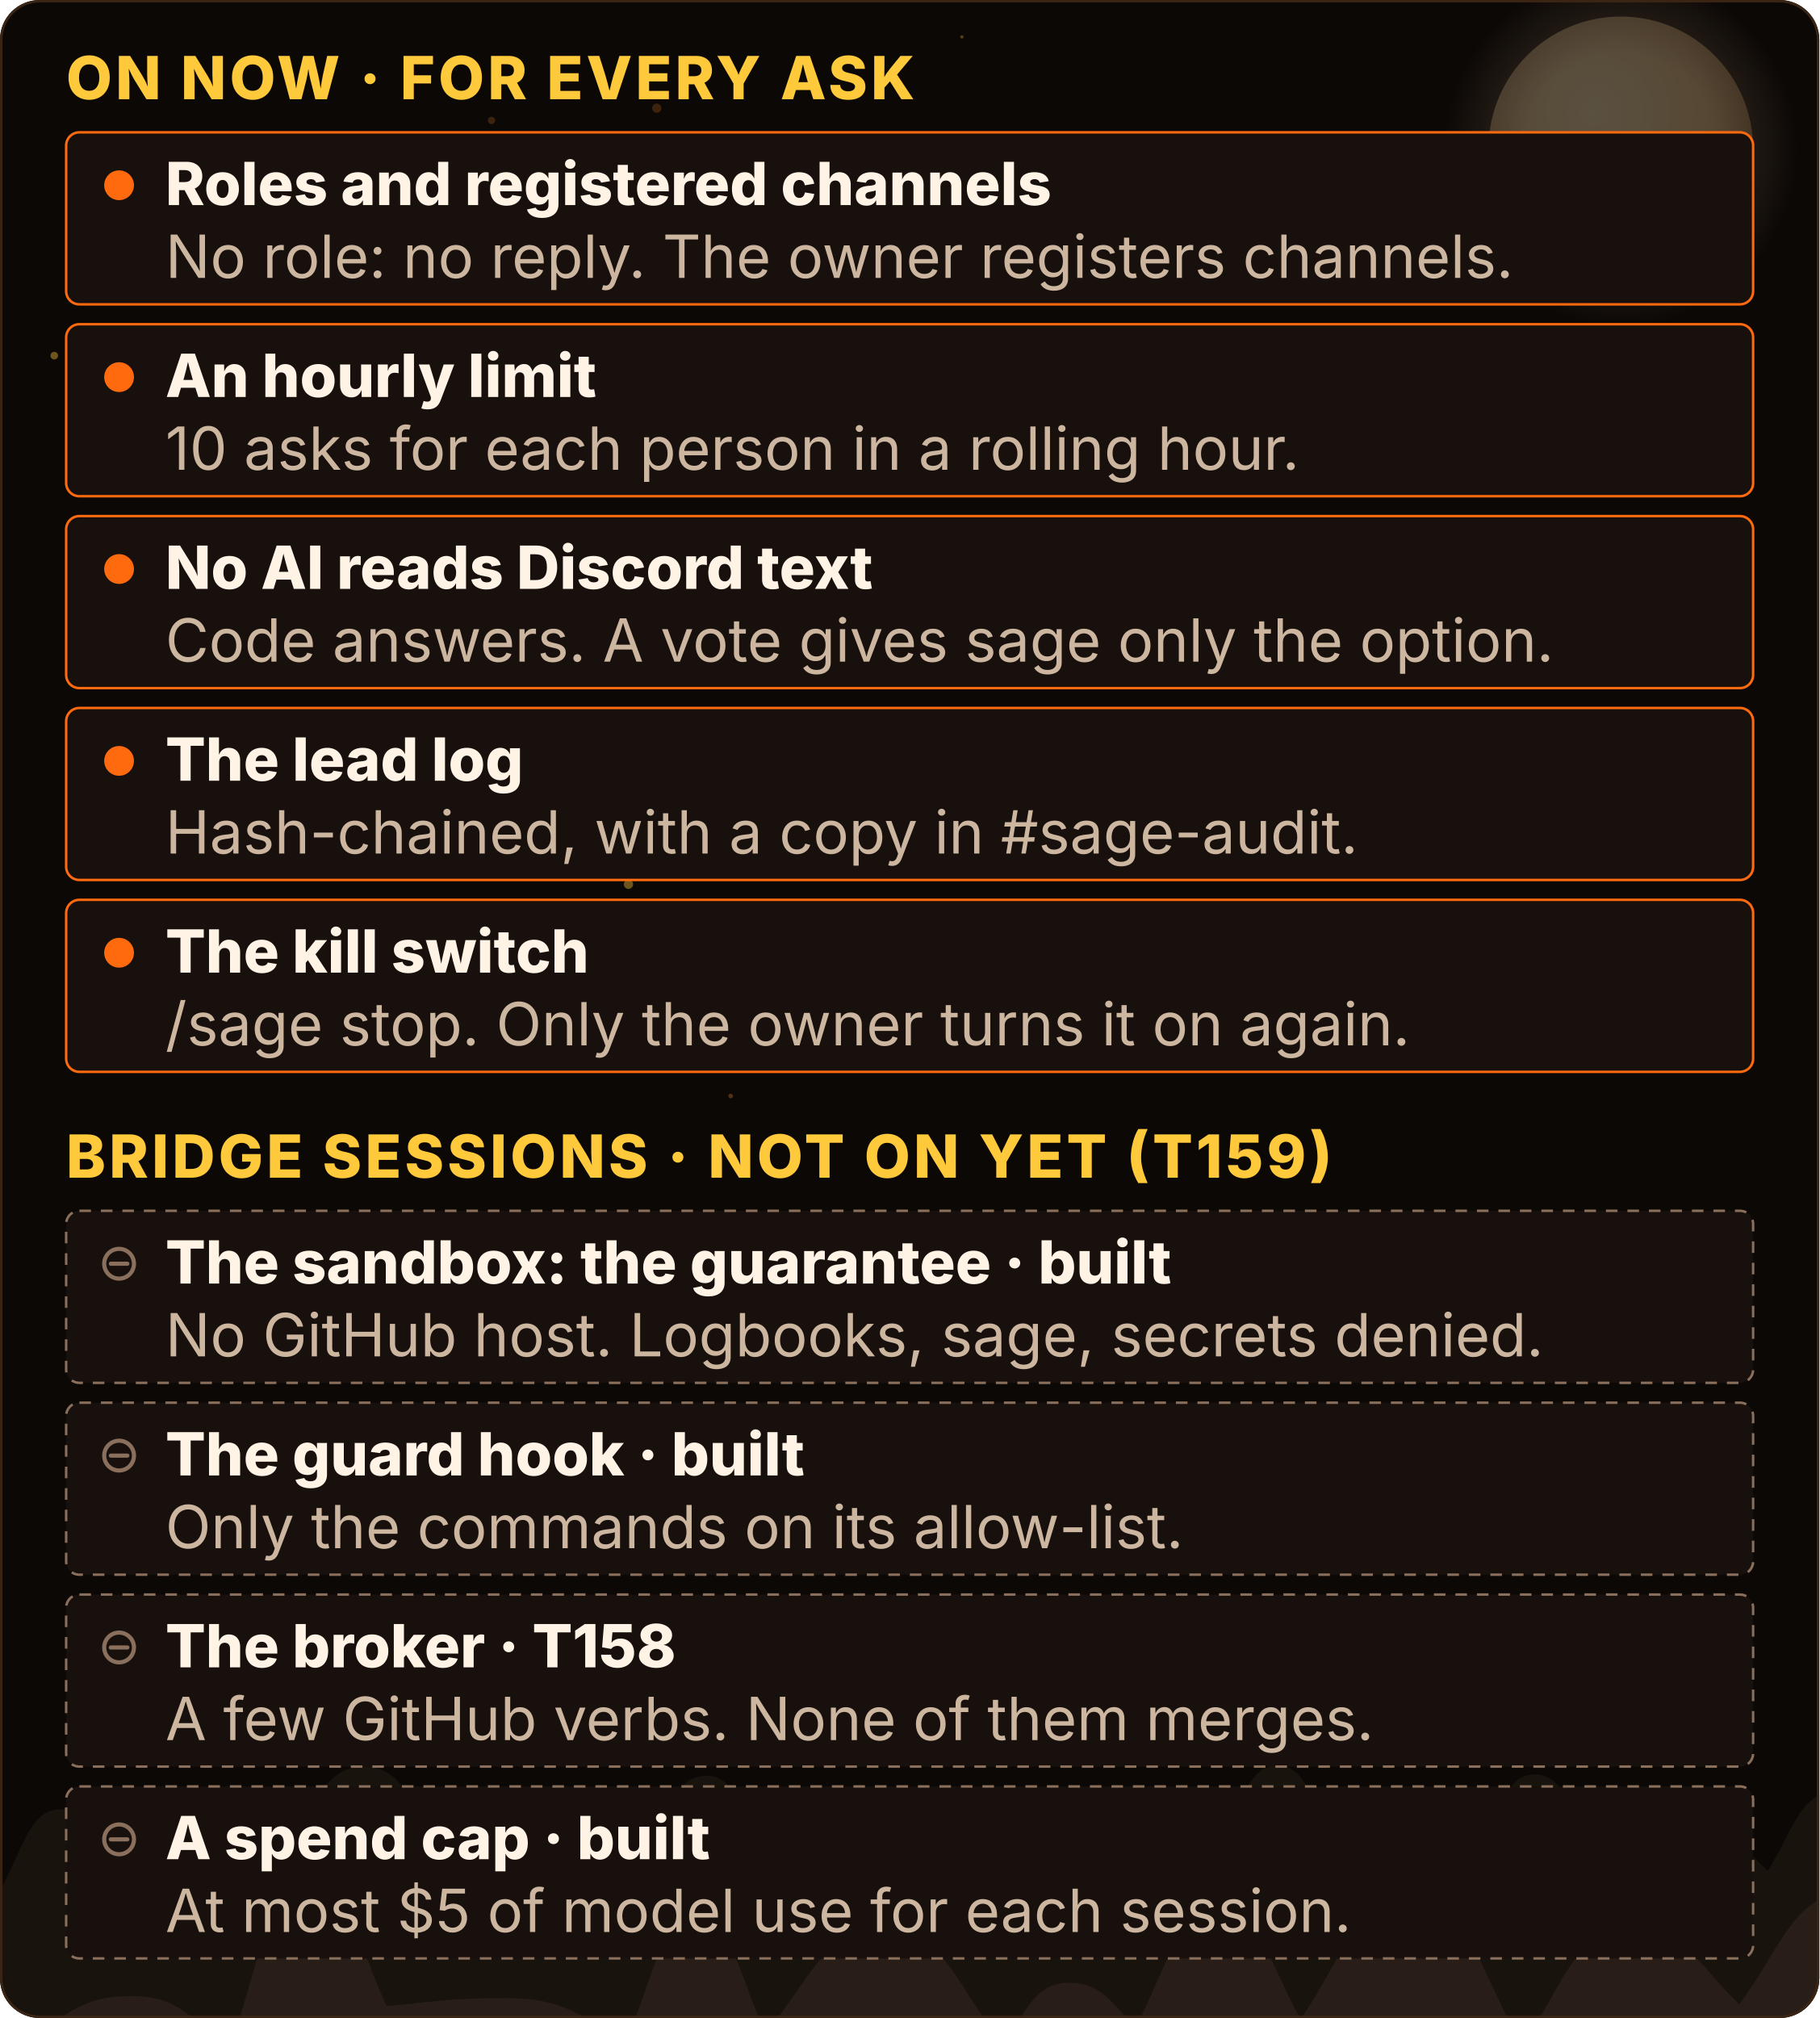
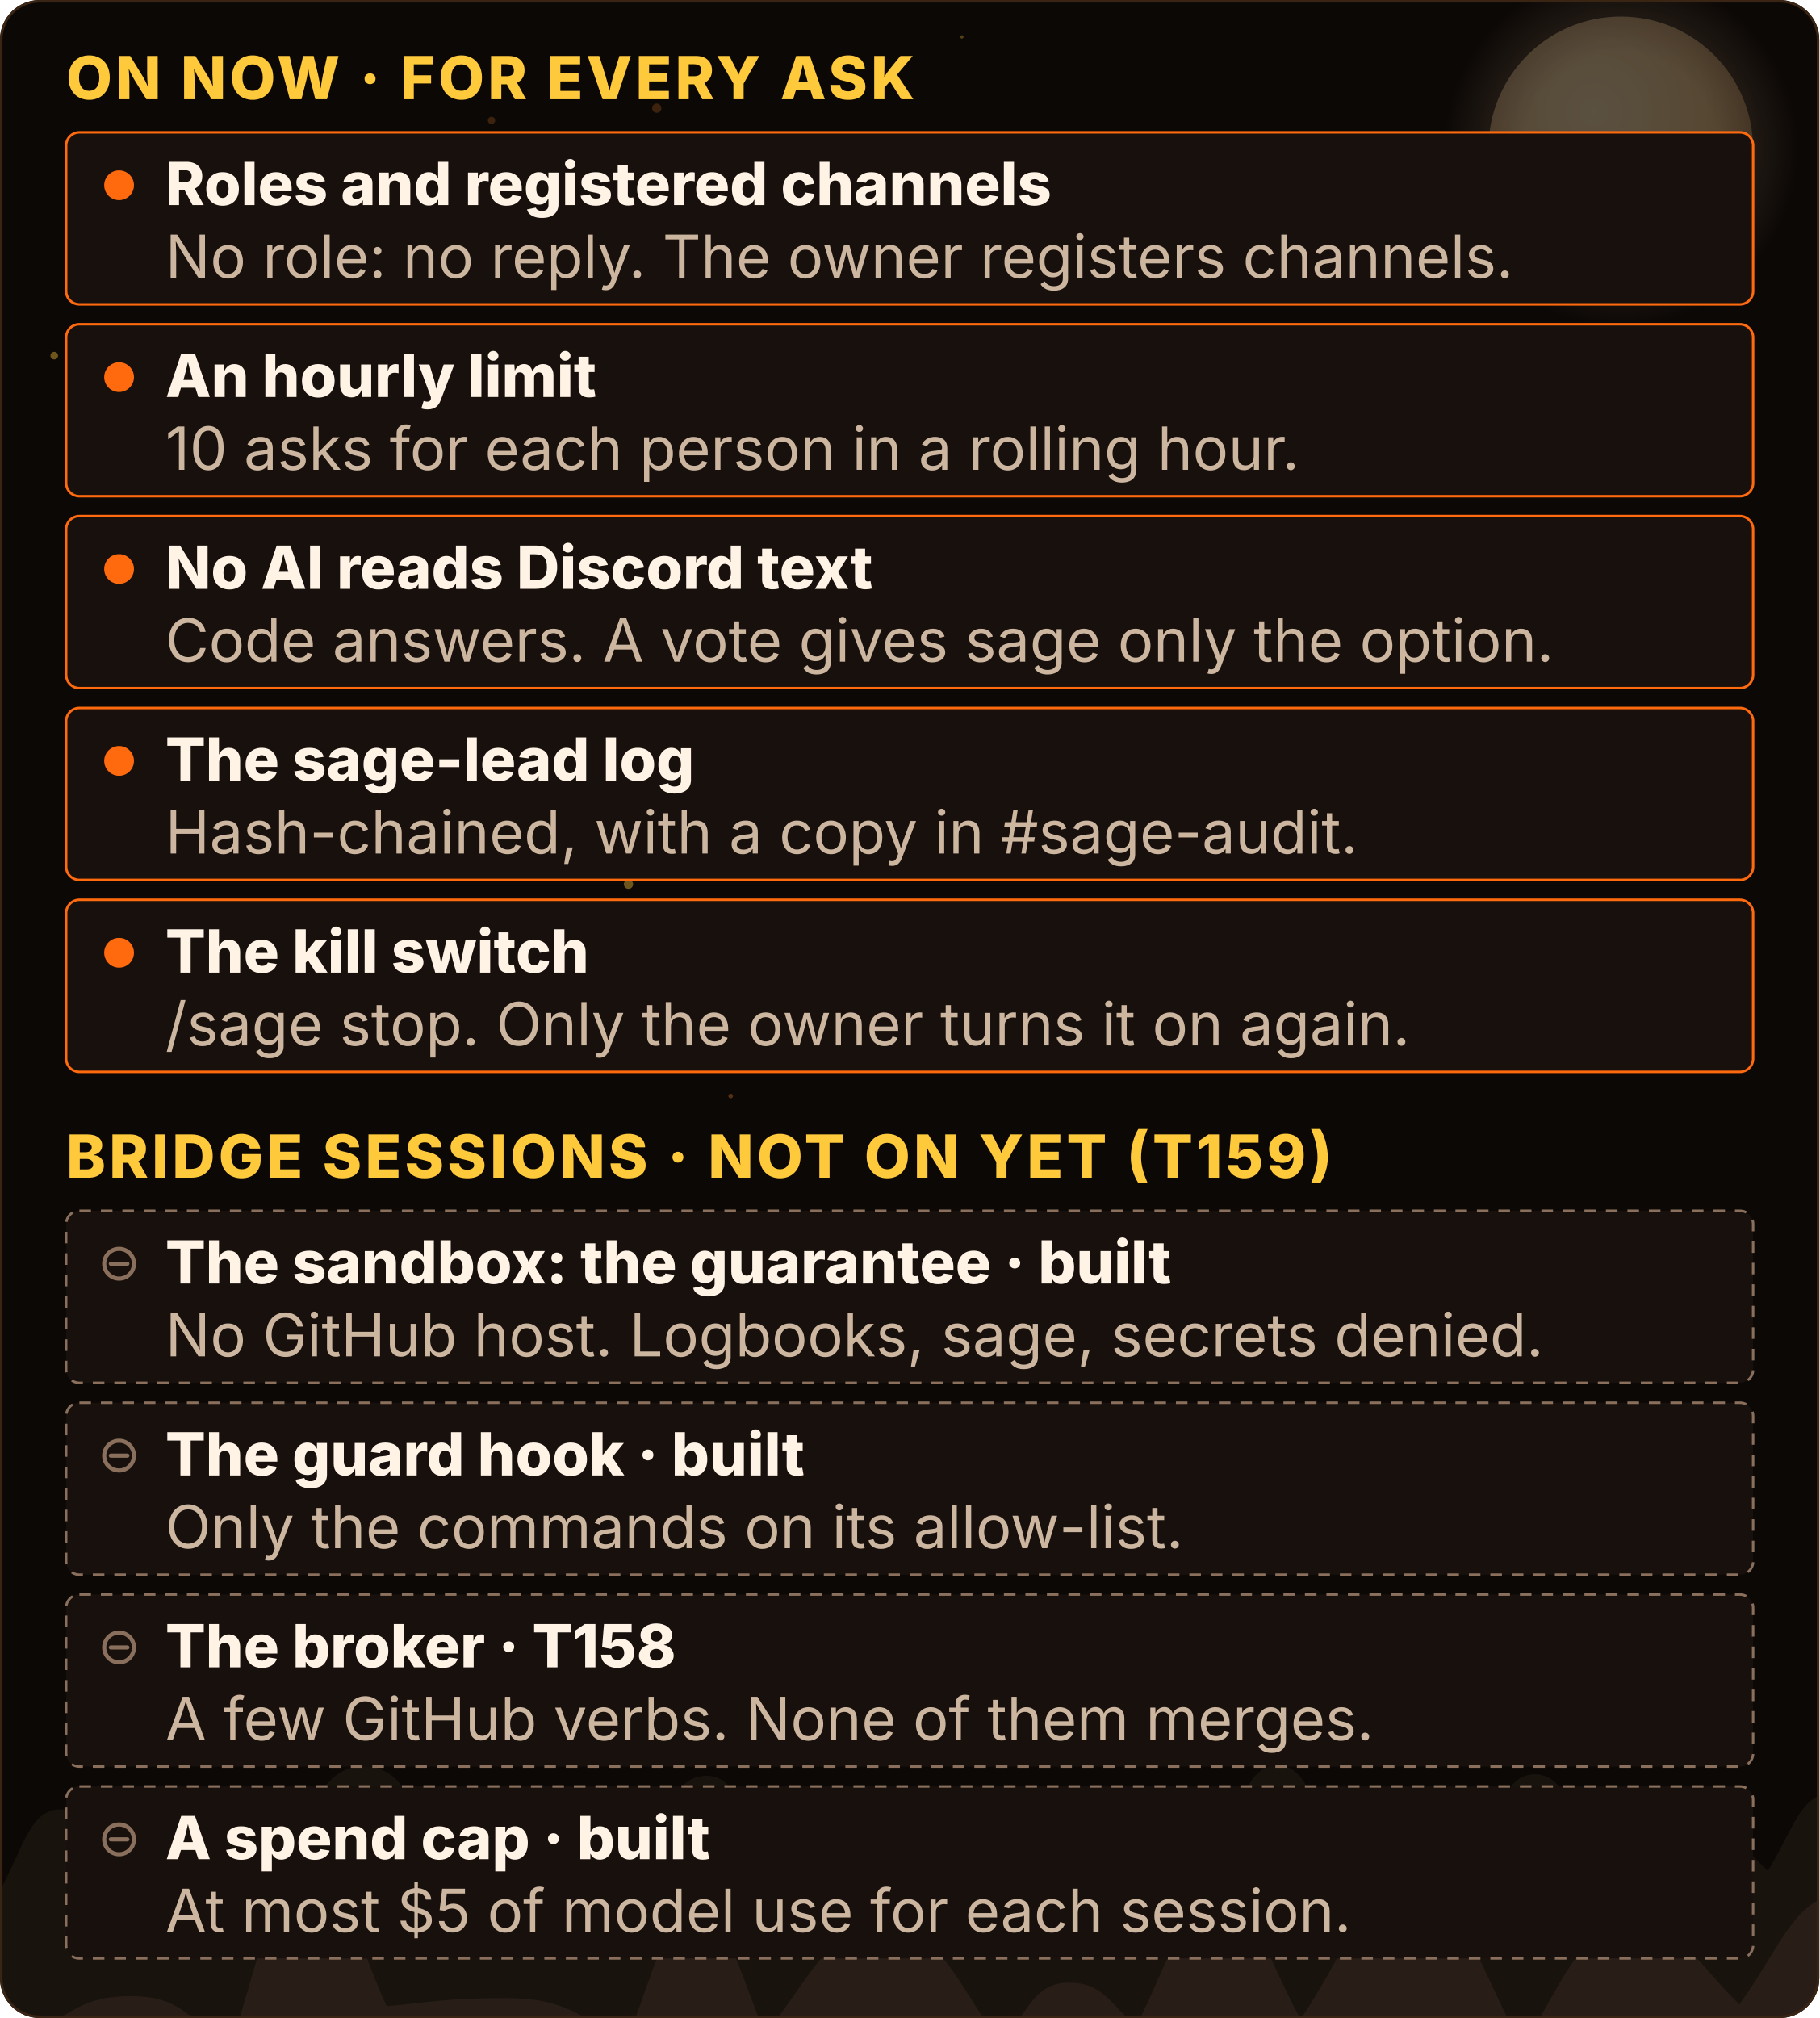
<svg xmlns="http://www.w3.org/2000/svg" viewBox="0 0 1100 1220" width="1100" height="1220" role="img" aria-label="The guardrails: five layers are on now for every ask; four more (the sandbox, the guard hook, the broker and a spend cap) come with bridge sessions.">
  <style>.pulse{animation:pulse 5s ease-in-out infinite}@keyframes pulse{50%{opacity:.55}}@media (prefers-reduced-motion:reduce){.pulse{animation:none}}</style>
  <defs>
    <linearGradient id="safety-d-sky" x1="0" y1="0" x2="0" y2="1">
      <stop offset="0" stop-color="#080605" />
      <stop offset="0.45" stop-color="#1B120C" />
      <stop offset="0.72" stop-color="#22160E" />
      <stop offset="1" stop-color="#0A0706" />
    </linearGradient>
    <radialGradient id="safety-d-haze">
      <stop offset="0" stop-color="#FF8A2A" stop-opacity="0.6" />
      <stop offset="0.5" stop-color="#FF6A0F" stop-opacity="0.2" />
      <stop offset="1" stop-color="#FF6A0F" stop-opacity="0" />
    </radialGradient>
    <radialGradient id="safety-d-moonglow">
      <stop offset="0.55" stop-color="#F2CD96" stop-opacity="0.5" />
      <stop offset="1" stop-color="#F2CD96" stop-opacity="0" />
    </radialGradient>
    <radialGradient id="safety-d-moon" cx="0.4" cy="0.36" r="0.72">
      <stop offset="0" stop-color="#F8E7C6" />
      <stop offset="0.6" stop-color="#E4BC88" />
      <stop offset="1" stop-color="#B8844F" />
    </radialGradient>
    <radialGradient id="safety-d-iris" cx="0.51" cy="0.52" r="0.56">
      <stop offset="0" stop-color="#FFF4C2" />
      <stop offset="0.16" stop-color="#FFD54A" />
      <stop offset="0.4" stop-color="#FDB022" />
      <stop offset="0.66" stop-color="#EE7A0C" />
      <stop offset="0.86" stop-color="#A83E08" />
      <stop offset="1" stop-color="#4A1803" />
    </radialGradient>
    <linearGradient id="safety-d-lid" x1="0" y1="0.34" x2="0" y2="0.96">
      <stop offset="0" stop-color="#000" stop-opacity="0.85" />
      <stop offset="1" stop-color="#000" stop-opacity="0" />
    </linearGradient>
    <linearGradient id="safety-d-markR" x1="0" y1="0.5" x2="1" y2="0.3">
      <stop offset="0" stop-color="#B83A0A" />
      <stop offset="0.55" stop-color="#FF6A0F" />
      <stop offset="1" stop-color="#FFB050" />
    </linearGradient>
    <linearGradient id="safety-d-markL" x1="1" y1="0.5" x2="0" y2="0.3">
      <stop offset="0" stop-color="#B83A0A" />
      <stop offset="0.55" stop-color="#FF6A0F" />
      <stop offset="1" stop-color="#FFB050" />
    </linearGradient>
    <linearGradient id="safety-d-skin" x1="0" y1="0" x2="0" y2="1">
      <stop offset="0" stop-color="#040202" />
      <stop offset="0.32" stop-color="#1A110B" />
      <stop offset="0.6" stop-color="#33231A" />
      <stop offset="0.86" stop-color="#2C1E14" />
      <stop offset="1" stop-color="#3A2618" />
    </linearGradient>
    <linearGradient id="safety-d-robe" x1="0" y1="0" x2="0" y2="1">
      <stop offset="0" stop-color="#2B2018" />
      <stop offset="1" stop-color="#100B08" />
    </linearGradient>
    <linearGradient id="safety-d-bust" x1="0" y1="0" x2="0" y2="1">
      <stop offset="0" stop-color="#2B2018" />
      <stop offset="1" stop-color="#0A0604" />
    </linearGradient>
    <linearGradient id="safety-d-hood" x1="0" y1="0" x2="0" y2="1">
      <stop offset="0" stop-color="#382A1F" />
      <stop offset="1" stop-color="#18120D" />
    </linearGradient>
    <linearGradient id="safety-d-rock" x1="0" y1="0" x2="0" y2="1">
      <stop offset="0" stop-color="#33271D" />
      <stop offset="1" stop-color="#0D0907" />
    </linearGradient>
    <radialGradient id="safety-d-disc" cx="0.5" cy="0.42" r="0.62">
      <stop offset="0" stop-color="#3B2B1E" />
      <stop offset="1" stop-color="#100B08" />
    </radialGradient>
    <radialGradient id="safety-d-orb" cx="0.4" cy="0.38" r="0.65">
      <stop offset="0" stop-color="#FFF6D0" />
      <stop offset="0.45" stop-color="#FFC93C" />
      <stop offset="1" stop-color="#FF6A0F" />
    </radialGradient>
    <linearGradient id="safety-d-fall" x1="0" y1="0" x2="0" y2="1">
      <stop offset="0" stop-color="#F4E6CC" stop-opacity="0.95" />
      <stop offset="1" stop-color="#F4E6CC" stop-opacity="0" />
    </linearGradient>
    <linearGradient id="safety-d-word" x1="0" y1="0" x2="0" y2="1">
      <stop offset="0.2" stop-color="#FFF8EC" />
      <stop offset="0.5" stop-color="#FFD27A" />
      <stop offset="0.72" stop-color="#FF8A2A" />
      <stop offset="0.9" stop-color="#E2470A" />
    </linearGradient>
    <linearGradient id="safety-d-ember" x1="0" y1="0" x2="0" y2="1">
      <stop offset="0" stop-color="#FFA040" />
      <stop offset="1" stop-color="#F05A0A" />
    </linearGradient>
    <filter id="safety-d-wordglow" x="-10%" y="-20%" width="120%" height="140%">
      <feGaussianBlur in="SourceAlpha" stdDeviation="10" result="b" />
      <feFlood flood-color="#FF6A0F" flood-opacity="0.7" />
      <feComposite in2="b" operator="in" result="g" />
      <feMerge>
        <feMergeNode in="g" />
        <feMergeNode in="SourceGraphic" />
      </feMerge>
    </filter>
    <filter id="safety-d-glow" x="-50%" y="-50%" width="200%" height="200%">
      <feGaussianBlur in="SourceGraphic" stdDeviation="2.6" result="b" />
      <feMerge>
        <feMergeNode in="b" />
        <feMergeNode in="SourceGraphic" />
      </feMerge>
    </filter>
    <filter id="safety-d-blur" x="-50%" y="-50%" width="200%" height="200%">
      <feGaussianBlur stdDeviation="14" />
    </filter>
    <filter id="safety-d-mist" x="-30%" y="-200%" width="160%" height="500%">
      <feGaussianBlur stdDeviation="20" />
    </filter>
    <marker id="safety-d-hot" viewBox="0 0 12 12" refX="10" refY="6" markerWidth="9" markerHeight="9" markerUnits="userSpaceOnUse" orient="auto-start-reverse">
      <path d="M0 0 L12 6 L0 12 L3 6 z" fill="#FF6A0F" />
    </marker>
    <marker id="safety-d-muted" viewBox="0 0 12 12" refX="10" refY="6" markerWidth="9" markerHeight="9" markerUnits="userSpaceOnUse" orient="auto-start-reverse">
      <path d="M0 0 L12 6 L0 12 L3 6 z" fill="#8A705C" />
    </marker>
    <marker id="safety-d-bad" viewBox="0 0 12 12" refX="10" refY="6" markerWidth="9" markerHeight="9" markerUnits="userSpaceOnUse" orient="auto-start-reverse">
      <path d="M0 0 L12 6 L0 12 L3 6 z" fill="#FF6A55" />
    </marker>
    <marker id="safety-d-loop" viewBox="0 0 12 12" refX="10" refY="6" markerWidth="9" markerHeight="9" markerUnits="userSpaceOnUse" orient="auto-start-reverse">
      <path d="M0 0 L12 6 L0 12 L3 6 z" fill="#FFC93C" />
    </marker>
    <clipPath id="safety-d-frame">
      <rect width="1100" height="1220" rx="24" />
    </clipPath>
  </defs>
  <g clip-path="url(#safety-d-frame)">
    <rect width="1100" height="1220" rx="24" fill="#0C0806" />
    <circle cx="980" cy="90" r="107.5" fill="url(#safety-d-moonglow)" opacity="0.3" />
    <circle cx="980" cy="90" r="80" fill="url(#safety-d-moon)" opacity="0.22" />
    <path d="M-60 1220 L-60 1160 C-48 1140.5 -45 1124.6 -30 1124.6 C-15 1124.6 -12 1132.9 0 1143 C14.6 1116 18.3 1093.9 36.6 1093.9 C54.8 1093.9 58.5 1109.5 73.1 1128.5 C90.6 1127.6 95 1126.9 116.9 1126.9 C138.7 1126.9 143.1 1140.7 160.6 1157.7 C184.3 1108.2 190.2 1067.8 219.9 1067.8 C249.5 1067.8 255.4 1107.5 279.1 1155.9 C300.3 1138.9 305.5 1125 331.9 1125 C358.3 1125 363.6 1128.9 384.7 1133.7 C401.8 1100.7 406 1073.6 427.4 1073.6 C448.7 1073.6 452.9 1108.2 470 1150.5 C492.6 1136.4 498.3 1125 526.6 1125 C554.8 1125 560.5 1123.8 583.1 1122.3 C598.6 1116.6 602.5 1111.9 621.8 1111.9 C641.2 1111.9 645 1118.4 660.5 1126.3 C675.3 1115.4 679 1106.6 697.5 1106.6 C715.9 1106.6 719.6 1115.3 734.4 1126 C749.7 1093.7 753.5 1067.3 772.5 1067.3 C791.6 1067.3 795.4 1095.7 810.7 1130.5 C825.3 1106.1 829 1086 847.3 1086 C865.6 1086 869.2 1116.9 883.9 1154.6 C901.5 1109.5 906 1072.7 928 1072.7 C950.1 1072.7 954.5 1108.8 972.2 1153 C991.5 1123.1 996.3 1098.6 1020.5 1098.6 C1044.7 1098.6 1049.5 1113.2 1068.9 1131.1 C1084.8 1105.2 1088.8 1083.9 1108.6 1083.9 C1128.5 1083.9 1132.5 1109.9 1148.4 1141.6 C1165.2 1121.6 1169.4 1105.2 1190.5 1105.2 C1211.5 1105.2 1215.7 1126.3 1232.6 1152.1 L1232.6 1220 Z" fill="#3A2B21" opacity="0.3" />
    <path d="M-60 1220 L-60 1250 C-44 1220 -40 1195.4 -20 1195.4 C0 1195.4 4 1210.7 20 1229.5 C43.8 1217 49.8 1206.8 79.5 1206.8 C109.2 1206.8 115.2 1221 139 1238.4 C157.9 1182.9 162.7 1137.5 186.4 1137.5 C210.1 1137.5 214.8 1171.4 233.8 1212.9 C262.8 1210.2 270 1208 306.3 1208 C342.6 1208 349.9 1219.5 378.9 1233.5 C395.7 1193.1 399.9 1160 420.8 1160 C441.8 1160 446 1191.3 462.8 1229.5 C491.3 1194.8 498.5 1166.5 534.1 1166.5 C569.8 1166.5 576.9 1197.6 605.5 1235.5 C621.8 1215.3 625.9 1198.7 646.2 1198.7 C666.6 1198.7 670.6 1210.6 686.9 1225.1 C706.8 1186.8 711.8 1155.4 736.7 1155.4 C761.5 1155.4 766.5 1184.8 786.4 1220.8 C813.2 1181.2 819.9 1148.7 853.4 1148.7 C886.8 1148.7 893.5 1188.5 920.3 1237.1 C946.6 1197.9 953.1 1165.8 986 1165.8 C1018.8 1165.8 1025.4 1186.5 1051.7 1211.8 C1078.7 1174.6 1085.4 1144.1 1119.2 1144.1 C1152.9 1144.1 1159.7 1185.7 1186.6 1236.6 L1186.6 1220 Z" fill="#3A2B21" opacity="0.45" />
    <ellipse cx="80" cy="1179.5" rx="262.2" ry="26" fill="#E9D6BC" opacity="0" filter="url(#safety-d-mist)" />
    <ellipse cx="399.8" cy="1145.7" rx="218.8" ry="26" fill="#E9D6BC" opacity="0" filter="url(#safety-d-mist)" />
    <ellipse cx="663.8" cy="1180.4" rx="273.4" ry="26" fill="#E9D6BC" opacity="0" filter="url(#safety-d-mist)" />
    <ellipse cx="929.3" cy="1150.4" rx="221.4" ry="26" fill="#E9D6BC" opacity="0" filter="url(#safety-d-mist)" />
    <circle cx="397.1" cy="65.4" r="2.8" fill="#FF8A2A" opacity="0.2" />
    <circle cx="479.9" cy="1135" r="2.2" fill="#FF8A2A" opacity="0.4" />
    <circle cx="507.4" cy="338.1" r="1" fill="#FFC93C" opacity="0.3" />
    <circle cx="879.6" cy="388.5" r="1.3" fill="#FFC93C" opacity="0.4" />
    <circle cx="193" cy="942.8" r="2.9" fill="#FFC93C" opacity="0.3" />
    <circle cx="987.5" cy="743.7" r="2.5" fill="#FF8A2A" opacity="0.3" />
    <circle cx="187.7" cy="519.8" r="1.6" fill="#FF8A2A" opacity="0.4" />
    <circle cx="432" cy="242.9" r="1.6" fill="#FFC93C" opacity="0.4" />
    <circle cx="478.5" cy="596.2" r="2" fill="#FF8A2A" opacity="0.3" />
    <circle cx="574" cy="706.1" r="2.1" fill="#FFC93C" opacity="0.3" />
    <circle cx="370.6" cy="555.3" r="2.4" fill="#FF8A2A" opacity="0.3" />
    <circle cx="996" cy="474.8" r="2.1" fill="#FFC93C" opacity="0.3" />
    <circle cx="767.2" cy="315.5" r="2.6" fill="#FFC93C" opacity="0.2" />
    <circle cx="684.4" cy="113.6" r="1.8" fill="#FF8A2A" opacity="0.2" />
    <circle cx="742" cy="759.9" r="3" fill="#FF8A2A" opacity="0.2" />
    <circle cx="583.5" cy="911" r="2" fill="#FFC93C" opacity="0.2" />
    <circle cx="84" cy="264.9" r="1.6" fill="#FF8A2A" opacity="0.4" />
    <circle cx="380" cy="534.6" r="2.8" fill="#FFC93C" opacity="0.4" />
    <circle cx="32.8" cy="215" r="2.3" fill="#FFC93C" opacity="0.4" />
    <circle cx="806" cy="932" r="1.8" fill="#FF8A2A" opacity="0.2" />
    <circle cx="866.8" cy="95.2" r="2.1" fill="#FFC93C" opacity="0.3" />
    <circle cx="415.3" cy="37.7" r="1" fill="#FF8A2A" opacity="0.3" />
    <circle cx="750.9" cy="255.5" r="2.8" fill="#FFC93C" opacity="0.3" />
    <circle cx="295.9" cy="907" r="1.7" fill="#FFC93C" opacity="0.5" />
    <circle cx="548.6" cy="890.4" r="2.9" fill="#FF8A2A" opacity="0.5" />
    <circle cx="843.7" cy="941.3" r="2.4" fill="#FFC93C" opacity="0.2" />
    <circle cx="771.6" cy="992.9" r="1.4" fill="#FF8A2A" opacity="0.3" />
    <circle cx="873.8" cy="763.6" r="3" fill="#FFC93C" opacity="0.2" />
    <circle cx="691.6" cy="322.4" r="1" fill="#FF8A2A" opacity="0.3" />
    <circle cx="425.1" cy="1137" r="0.8" fill="#FF8A2A" opacity="0.3" />
    <circle cx="160.4" cy="857.9" r="2.4" fill="#FF8A2A" opacity="0.4" />
    <circle cx="473.9" cy="563.8" r="2.6" fill="#FF8A2A" opacity="0.4" />
    <circle cx="301.2" cy="817.1" r="2.8" fill="#FF8A2A" opacity="0.4" />
    <circle cx="297.2" cy="72.8" r="2.2" fill="#FF8A2A" opacity="0.2" />
    <circle cx="441.8" cy="662.6" r="1.4" fill="#FF8A2A" opacity="0.3" />
    <circle cx="581.6" cy="22.3" r="1" fill="#FFC93C" opacity="0.3" />
    <circle cx="822.2" cy="213.2" r="1.2" fill="#FF8A2A" opacity="0.3" />
    <circle cx="561.7" cy="1124.2" r="2.5" fill="#FF8A2A" opacity="0.3" />
    <circle cx="748.4" cy="695.2" r="1.9" fill="#FF8A2A" opacity="0.4" />
    <circle cx="425.8" cy="256.2" r="2.2" fill="#FF8A2A" opacity="0.4" />
    <text x="40" y="60" font-family="-apple-system, BlinkMacSystemFont, 'Segoe UI', Inter, Helvetica, Arial, sans-serif" font-size="36" font-weight="800" fill="#FFC93C" text-anchor="start" letter-spacing="2">
      <tspan x="40" dy="0">ON NOW · FOR EVERY ASK</tspan>
    </text>
    <rect x="40" y="80" width="1020" height="104" rx="8" fill="#17100C" stroke="#FF6A0F" stroke-width="1.5" />
    <circle cx="72" cy="112" r="9" fill="#FF6A0F" />
    <text x="100" y="124" font-family="-apple-system, BlinkMacSystemFont, 'Segoe UI', Inter, Helvetica, Arial, sans-serif" font-size="36" font-weight="800" fill="#FFF3E6" text-anchor="start">
      <tspan x="100" dy="0">Roles and registered channels</tspan>
    </text>
    <text x="100" y="168" font-family="-apple-system, BlinkMacSystemFont, 'Segoe UI', Inter, Helvetica, Arial, sans-serif" font-size="36" font-weight="400" fill="#CDB6A0" text-anchor="start">
      <tspan x="100" dy="0">No role: no reply. The owner registers channels.</tspan>
    </text>
    <rect x="40" y="196" width="1020" height="104" rx="8" fill="#17100C" stroke="#FF6A0F" stroke-width="1.5" />
    <circle cx="72" cy="228" r="9" fill="#FF6A0F" />
    <text x="100" y="240" font-family="-apple-system, BlinkMacSystemFont, 'Segoe UI', Inter, Helvetica, Arial, sans-serif" font-size="36" font-weight="800" fill="#FFF3E6" text-anchor="start">
      <tspan x="100" dy="0">An hourly limit</tspan>
    </text>
    <text x="100" y="284" font-family="-apple-system, BlinkMacSystemFont, 'Segoe UI', Inter, Helvetica, Arial, sans-serif" font-size="36" font-weight="400" fill="#CDB6A0" text-anchor="start">
      <tspan x="100" dy="0">10 asks for each person in a rolling hour.</tspan>
    </text>
    <rect x="40" y="312" width="1020" height="104" rx="8" fill="#17100C" stroke="#FF6A0F" stroke-width="1.5" />
    <circle cx="72" cy="344" r="9" fill="#FF6A0F" />
    <text x="100" y="356" font-family="-apple-system, BlinkMacSystemFont, 'Segoe UI', Inter, Helvetica, Arial, sans-serif" font-size="36" font-weight="800" fill="#FFF3E6" text-anchor="start">
      <tspan x="100" dy="0">No AI reads Discord text</tspan>
    </text>
    <text x="100" y="400" font-family="-apple-system, BlinkMacSystemFont, 'Segoe UI', Inter, Helvetica, Arial, sans-serif" font-size="36" font-weight="400" fill="#CDB6A0" text-anchor="start">
      <tspan x="100" dy="0">Code answers. A vote gives sage only the option.</tspan>
    </text>
    <rect x="40" y="428" width="1020" height="104" rx="8" fill="#17100C" stroke="#FF6A0F" stroke-width="1.5" />
    <circle cx="72" cy="460" r="9" fill="#FF6A0F" />
    <text x="100" y="472" font-family="-apple-system, BlinkMacSystemFont, 'Segoe UI', Inter, Helvetica, Arial, sans-serif" font-size="36" font-weight="800" fill="#FFF3E6" text-anchor="start">
-       <tspan x="100" dy="0">The lead log</tspan>
+       <tspan x="100" dy="0">The sage-lead log</tspan>
    </text>
    <text x="100" y="516" font-family="-apple-system, BlinkMacSystemFont, 'Segoe UI', Inter, Helvetica, Arial, sans-serif" font-size="36" font-weight="400" fill="#CDB6A0" text-anchor="start">
      <tspan x="100" dy="0">Hash-chained, with a copy in #sage-audit.</tspan>
    </text>
    <rect x="40" y="544" width="1020" height="104" rx="8" fill="#17100C" stroke="#FF6A0F" stroke-width="1.5" />
    <circle cx="72" cy="576" r="9" fill="#FF6A0F" />
    <text x="100" y="588" font-family="-apple-system, BlinkMacSystemFont, 'Segoe UI', Inter, Helvetica, Arial, sans-serif" font-size="36" font-weight="800" fill="#FFF3E6" text-anchor="start">
      <tspan x="100" dy="0">The kill switch</tspan>
    </text>
    <text x="100" y="632" font-family="-apple-system, BlinkMacSystemFont, 'Segoe UI', Inter, Helvetica, Arial, sans-serif" font-size="36" font-weight="400" fill="#CDB6A0" text-anchor="start">
      <tspan x="100" dy="0">/sage stop. Only the owner turns it on again.</tspan>
    </text>
    <text x="40" y="712" font-family="-apple-system, BlinkMacSystemFont, 'Segoe UI', Inter, Helvetica, Arial, sans-serif" font-size="36" font-weight="800" fill="#FFC93C" text-anchor="start" letter-spacing="2">
      <tspan x="40" dy="0">BRIDGE SESSIONS · NOT ON YET (T159)</tspan>
    </text>
    <rect x="40" y="732" width="1020" height="104" rx="8" fill="#17100C" stroke="#8A705C" stroke-width="1.5" stroke-dasharray="7 6" />
    <circle cx="72" cy="764" r="9" fill="none" stroke="#8A705C" stroke-width="2.5" />
    <path d="M67 764 L 77 764" fill="none" stroke="#8A705C" stroke-width="2.5" stroke-linecap="round" />
    <text x="100" y="776" font-family="-apple-system, BlinkMacSystemFont, 'Segoe UI', Inter, Helvetica, Arial, sans-serif" font-size="36" font-weight="800" fill="#FFF3E6" text-anchor="start">
      <tspan x="100" dy="0">The sandbox: the guarantee · built</tspan>
    </text>
    <text x="100" y="820" font-family="-apple-system, BlinkMacSystemFont, 'Segoe UI', Inter, Helvetica, Arial, sans-serif" font-size="36" font-weight="400" fill="#CDB6A0" text-anchor="start">
      <tspan x="100" dy="0">No GitHub host. Logbooks, sage, secrets denied.</tspan>
    </text>
    <rect x="40" y="848" width="1020" height="104" rx="8" fill="#17100C" stroke="#8A705C" stroke-width="1.5" stroke-dasharray="7 6" />
    <circle cx="72" cy="880" r="9" fill="none" stroke="#8A705C" stroke-width="2.5" />
    <path d="M67 880 L 77 880" fill="none" stroke="#8A705C" stroke-width="2.5" stroke-linecap="round" />
    <text x="100" y="892" font-family="-apple-system, BlinkMacSystemFont, 'Segoe UI', Inter, Helvetica, Arial, sans-serif" font-size="36" font-weight="800" fill="#FFF3E6" text-anchor="start">
      <tspan x="100" dy="0">The guard hook · built</tspan>
    </text>
    <text x="100" y="936" font-family="-apple-system, BlinkMacSystemFont, 'Segoe UI', Inter, Helvetica, Arial, sans-serif" font-size="36" font-weight="400" fill="#CDB6A0" text-anchor="start">
      <tspan x="100" dy="0">Only the commands on its allow-list.</tspan>
    </text>
    <rect x="40" y="964" width="1020" height="104" rx="8" fill="#17100C" stroke="#8A705C" stroke-width="1.5" stroke-dasharray="7 6" />
    <circle cx="72" cy="996" r="9" fill="none" stroke="#8A705C" stroke-width="2.5" />
    <path d="M67 996 L 77 996" fill="none" stroke="#8A705C" stroke-width="2.5" stroke-linecap="round" />
    <text x="100" y="1008" font-family="-apple-system, BlinkMacSystemFont, 'Segoe UI', Inter, Helvetica, Arial, sans-serif" font-size="36" font-weight="800" fill="#FFF3E6" text-anchor="start">
      <tspan x="100" dy="0">The broker · T158</tspan>
    </text>
    <text x="100" y="1052" font-family="-apple-system, BlinkMacSystemFont, 'Segoe UI', Inter, Helvetica, Arial, sans-serif" font-size="36" font-weight="400" fill="#CDB6A0" text-anchor="start">
      <tspan x="100" dy="0">A few GitHub verbs. None of them merges.</tspan>
    </text>
    <rect x="40" y="1080" width="1020" height="104" rx="8" fill="#17100C" stroke="#8A705C" stroke-width="1.5" stroke-dasharray="7 6" />
    <circle cx="72" cy="1112" r="9" fill="none" stroke="#8A705C" stroke-width="2.5" />
    <path d="M67 1112 L 77 1112" fill="none" stroke="#8A705C" stroke-width="2.5" stroke-linecap="round" />
    <text x="100" y="1124" font-family="-apple-system, BlinkMacSystemFont, 'Segoe UI', Inter, Helvetica, Arial, sans-serif" font-size="36" font-weight="800" fill="#FFF3E6" text-anchor="start">
      <tspan x="100" dy="0">A spend cap · built</tspan>
    </text>
    <text x="100" y="1168" font-family="-apple-system, BlinkMacSystemFont, 'Segoe UI', Inter, Helvetica, Arial, sans-serif" font-size="36" font-weight="400" fill="#CDB6A0" text-anchor="start">
      <tspan x="100" dy="0">At most $5 of model use for each session.</tspan>
    </text>
  </g>
  <rect x="0.75" y="0.75" width="1098.5" height="1218.5" rx="23.25" fill="none" stroke="#3A2414" stroke-width="1.5" />
</svg>
